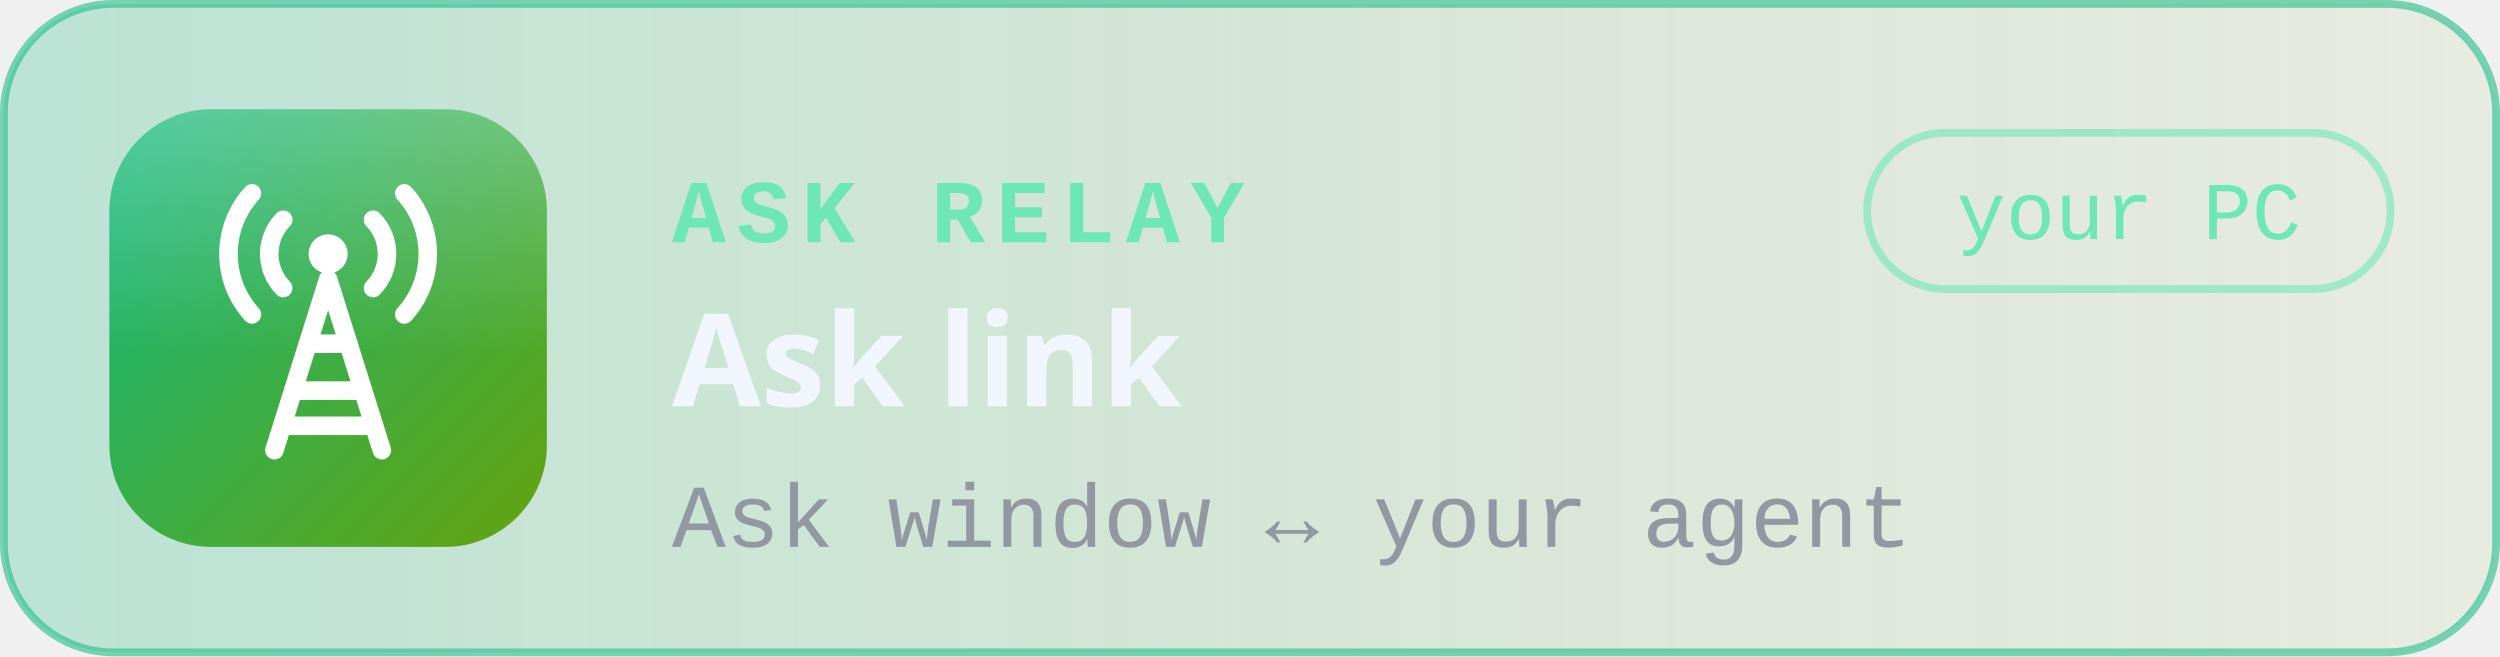
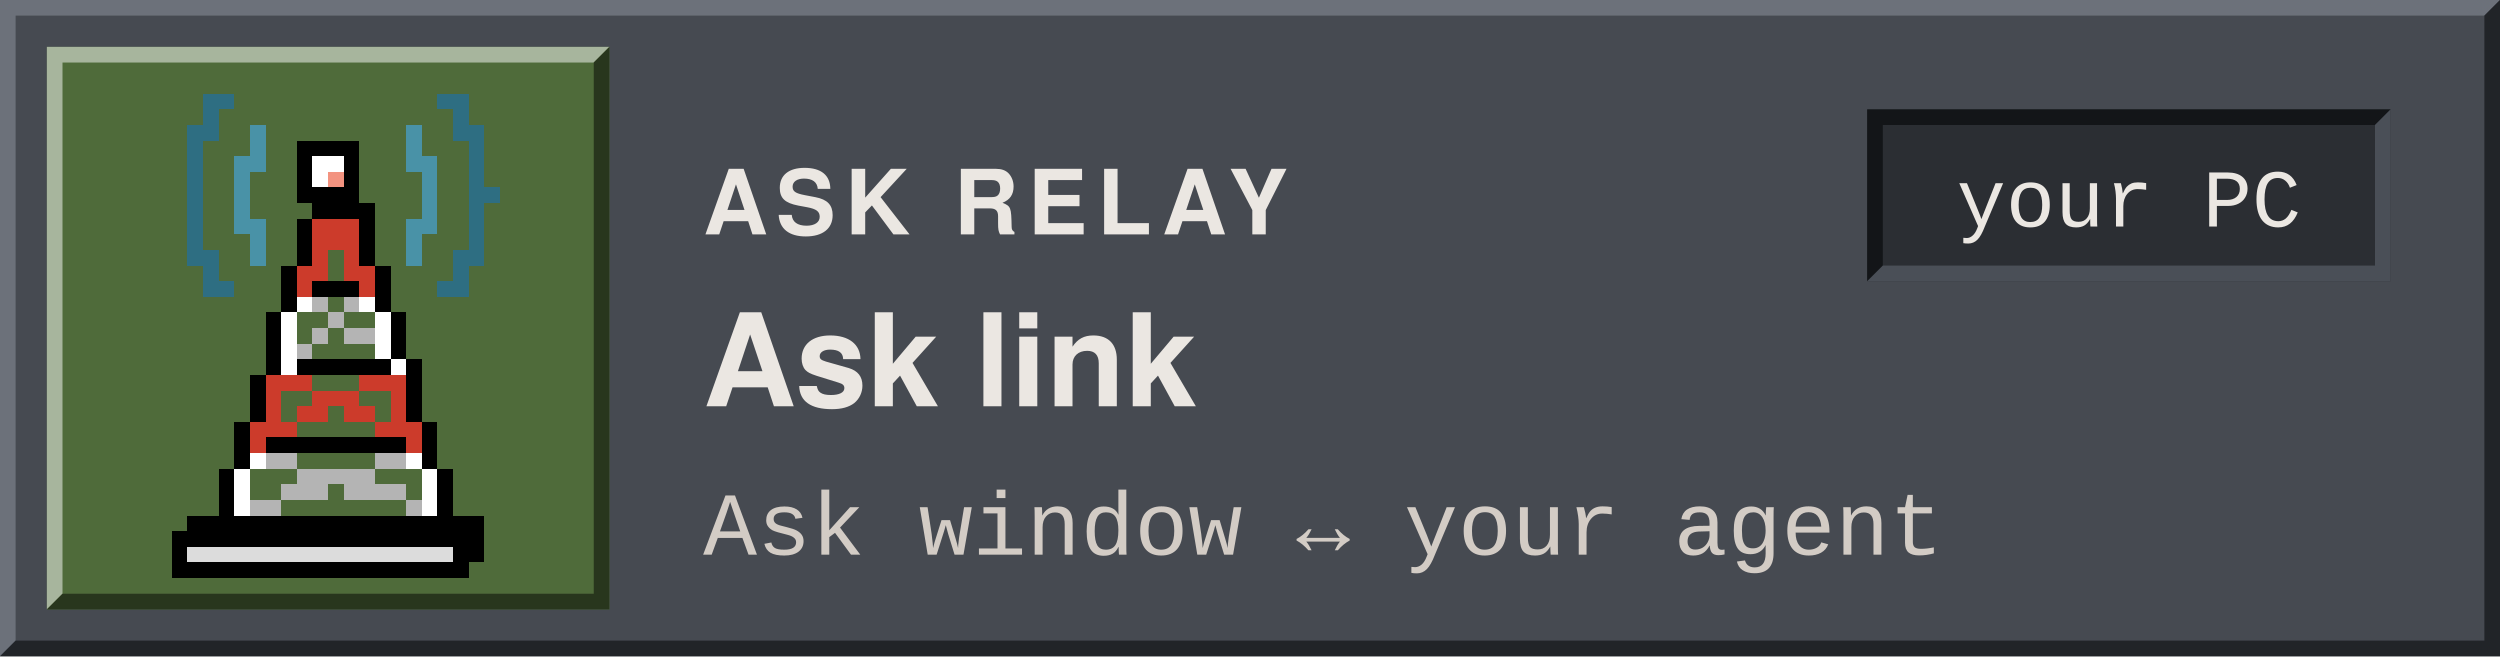
<svg xmlns="http://www.w3.org/2000/svg" width="320" height="84" viewBox="0 0 320 84" role="img" aria-labelledby="t d">
-   <style>.s{font-family:-apple-system,BlinkMacSystemFont,'Segoe UI','Noto Sans',Helvetica,Arial,sans-serif}.m{font-family:ui-monospace,SFMono-Regular,'SF Mono',Menlo,Consolas,'Liberation Mono',monospace}</style>
+   <style>.s{font-family:Helvetica,Arial,'Liberation Sans','Nimbus Sans',sans-serif}.m{font-family:'Lucida Console','Lucida Sans Typewriter',Monaco,'Courier New',monospace}</style>
  <defs>
-     <marker id="ah" viewBox="0 0 10 10" refX="9" refY="5" markerWidth="6.5" markerHeight="6.5" orient="auto">
-       <path d="M0 1L9.5 5L0 9z" fill="#9198a1" />
+     <marker id="ah" viewBox="0 0 8 8" refX="6" refY="4" markerWidth="4" markerHeight="4" orient="auto">
+       <path d="M0 0L8 4L0 8z" fill="#aeb5bd" />
    </marker>
-     <linearGradient id="bgrelay00" x1="0" y1="0" x2="1" y2="0">
-       <stop offset="0" stop-color="#10b981" stop-opacity="0.24" />
-       <stop offset="1" stop-color="#65a30d" stop-opacity="0.06" />
-     </linearGradient>
-     <linearGradient id="icrelay00" x1="0" y1="0" x2="1" y2="1">
-       <stop offset="0" stop-color="#10b981" />
-       <stop offset="1" stop-color="#65a30d" />
-     </linearGradient>
-     <linearGradient id="hlrelay00" x1="0" y1="0" x2="0" y2="1">
-       <stop offset="0" stop-color="#fff" stop-opacity=".28" />
-       <stop offset=".55" stop-color="#fff" stop-opacity="0" />
-     </linearGradient>
+     <marker id="ak" viewBox="0 0 8 8" refX="6" refY="4" markerWidth="4" markerHeight="4" orient="auto">
+       <path d="M0 0L8 4L0 8z" fill="#ebe7e2" />
+     </marker>
  </defs>
  <g transform="translate(0 0)">
-     <rect x=".5" y=".5" width="319" height="83" rx="14" fill="url(#bgrelay00)" stroke="#10b981" stroke-opacity="0.55" />
-     <rect x="14" y="14" width="56" height="56" rx="13" fill="url(#icrelay00)" />
-     <rect x="14" y="14" width="56" height="56" rx="13" fill="url(#hlrelay00)" />
-     <g transform="translate(22 22) scale(1.25)">
-       <path d="M16 11L10.5 28.5M16 11l5.5 17.5M13.9 17.6h4.2M12.4 22.4h7.2M11.3 26h9.4" fill="none" stroke="#fff" stroke-width="1.9" stroke-linecap="round" stroke-linejoin="round" />
-       <circle cx="16" cy="8.4" r="2" fill="#fff" stroke="none" />
-       <path d="M20.6 4.9a5 5 0 0 1 0 7M23.8 2.2a9.2 9.2 0 0 1 0 12.4M11.4 4.9a5 5 0 0 0 0 7M8.2 2.2a9.2 9.2 0 0 0 0 12.4" fill="none" stroke="#fff" stroke-width="1.9" stroke-linecap="round" stroke-linejoin="round" />
+     <rect x="0" y="0" width="320" height="84" fill="#464a51" />
+     <path d="M0 0H320L318 2H2V82L0 84Z" fill="#6c717a" />
+     <path d="M320 0V84H0L2 82H318V2Z" fill="#212428" />
+     <rect x="6" y="6" width="72" height="72" fill="#4f6b3a" />
+     <path d="M6 6H78L76 8H8V76L6 78Z" fill="#a7b59d" />
+     <path d="M78 6V78H6L8 76H76V8Z" fill="#28361d" />
+     <g transform="translate(10 10) scale(2)" shape-rendering="crispEdges">
+       <path fill="#2e6e82" d="M8 1h2v1h-2zM23 1h2v1h-2zM8 2h1v1h-1zM24 2h1v1h-1zM7 3h2v1h-2zM24 3h2v1h-2zM7 4h1v1h-1zM25 4h1v1h-1zM7 5h1v1h-1zM25 5h1v1h-1zM7 6h1v1h-1zM25 6h1v1h-1zM7 7h1v1h-1zM25 7h2v1h-2zM7 8h1v1h-1zM25 8h1v1h-1zM7 9h1v1h-1zM25 9h1v1h-1zM7 10h1v1h-1zM25 10h1v1h-1zM7 11h2v1h-2zM24 11h2v1h-2zM8 12h1v1h-1zM24 12h1v1h-1zM8 13h2v1h-2zM23 13h2v1h-2z" />
+       <path fill="#4992a7" d="M11 3h1v1h-1zM21 3h1v1h-1zM11 4h1v1h-1zM21 4h1v1h-1zM10 5h2v1h-2zM21 5h2v1h-2zM10 6h1v1h-1zM22 6h1v1h-1zM10 7h1v1h-1zM22 7h1v1h-1zM10 8h1v1h-1zM22 8h1v1h-1zM10 9h2v1h-2zM21 9h2v1h-2zM11 10h1v1h-1zM21 10h1v1h-1zM11 11h1v1h-1zM21 11h1v1h-1z" />
+       <path fill="#000000" d="M14 4h4v1h-4zM14 5h1v1h-1zM17 5h1v1h-1zM14 6h1v1h-1zM17 6h1v1h-1zM14 7h4v1h-4zM15 8h4v1h-4zM14 9h1v1h-1zM18 9h1v1h-1zM14 10h1v1h-1zM18 10h1v1h-1zM14 11h1v1h-1zM18 11h1v1h-1zM13 12h1v1h-1zM19 12h1v1h-1zM13 13h1v1h-1zM15 13h3v1h-3zM19 13h1v1h-1zM13 14h1v1h-1zM19 14h1v1h-1zM12 15h1v1h-1zM20 15h1v1h-1zM12 16h1v1h-1zM20 16h1v1h-1zM12 17h1v1h-1zM20 17h1v1h-1zM12 18h1v1h-1zM14 18h6v1h-6zM21 18h1v1h-1zM11 19h1v1h-1zM21 19h1v1h-1zM11 20h1v1h-1zM21 20h1v1h-1zM11 21h1v1h-1zM21 21h1v1h-1zM10 22h1v1h-1zM22 22h1v1h-1zM10 23h1v1h-1zM12 23h9v1h-9zM22 23h1v1h-1zM10 24h1v1h-1zM22 24h1v1h-1zM9 25h1v1h-1zM23 25h1v1h-1zM9 26h1v1h-1zM23 26h1v1h-1zM9 27h1v1h-1zM23 27h1v1h-1zM7 28h19v1h-19zM6 29h20v1h-20zM6 30h1v1h-1zM24 30h2v1h-2zM6 31h19v1h-19z" />
+       <path fill="#ffffff" d="M15 5h2v1h-2zM15 6h1v1h-1zM14 14h1v1h-1zM18 14h1v1h-1zM13 15h1v1h-1zM19 15h1v1h-1zM13 16h1v1h-1zM19 16h1v1h-1zM13 17h1v1h-1zM19 17h1v1h-1zM13 18h1v1h-1zM20 18h1v1h-1zM11 24h1v1h-1zM21 24h1v1h-1zM10 25h1v1h-1zM22 25h1v1h-1zM10 26h1v1h-1zM22 26h1v1h-1zM10 27h1v1h-1zM22 27h1v1h-1z" />
+       <path fill="#f39380" d="M16 6h1v1h-1z" />
+       <path fill="#cc3b2b" d="M15 9h3v1h-3zM15 10h3v1h-3zM15 11h1v1h-1zM17 11h1v1h-1zM14 12h2v1h-2zM17 12h2v1h-2zM14 13h1v1h-1zM18 13h1v1h-1zM12 19h3v1h-3zM18 19h3v1h-3zM12 20h1v1h-1zM15 20h3v1h-3zM20 20h1v1h-1zM12 21h1v1h-1zM14 21h2v1h-2zM17 21h2v1h-2zM20 21h1v1h-1zM11 22h3v1h-3zM19 22h3v1h-3zM11 23h1v1h-1zM21 23h1v1h-1z" />
+       <path fill="#b4b4b4" d="M15 14h1v1h-1zM17 14h1v1h-1zM16 15h1v1h-1zM15 16h1v1h-1zM17 16h2v1h-2zM14 17h1v1h-1zM12 24h2v1h-2zM19 24h2v1h-2zM14 25h5v1h-5zM13 26h3v1h-3zM17 26h4v1h-4zM11 27h2v1h-2zM21 27h1v1h-1z" />
+       <path fill="#dcdcdc" d="M7 30h17v1h-17z" />
    </g>
-     <text x="86" y="31" class="m" font-size="11.5" font-weight="700" fill="#6ee7b7" letter-spacing="1.4">ASK RELAY</text>
-     <text x="86" y="52" class="s" font-size="16.5" font-weight="700" fill="#f0f6fc">Ask link</text>
-     <text x="86" y="70" class="m" font-size="11.5" font-weight="400" fill="#9198a1">Ask window ↔ your agent</text>
-     <rect x="239" y="17" width="67" height="20" rx="10" fill="none" stroke="#6ee7b7" stroke-opacity=".6" />
-     <text x="272.5" y="30.6" class="m" font-size="10.5" font-weight="400" fill="#6ee7b7" text-anchor="middle">your PC</text>
+     <text x="90" y="30" class="s" font-size="11.5" font-weight="700" fill="#ebe7e2" letter-spacing="1.2">ASK RELAY</text>
+     <text x="90" y="52" class="s" font-size="16.5" font-weight="700" fill="#ebe7e2">Ask link</text>
+     <text x="90" y="71" class="m" font-size="11.5" fill="#d3ccc5">Ask window ↔ your agent</text>
+     <rect x="239" y="14" width="67" height="22" fill="#2b2e33" />
+     <path d="M239 14H306L304 16H241V34L239 36Z" fill="#131518" />
+     <path d="M306 14V36H239L241 34H304V16Z" fill="#4a4f57" />
+     <text x="272.5" y="29" class="m" font-size="10.5" fill="#ebe7e2" text-anchor="middle">your PC</text>
  </g>
</svg>
